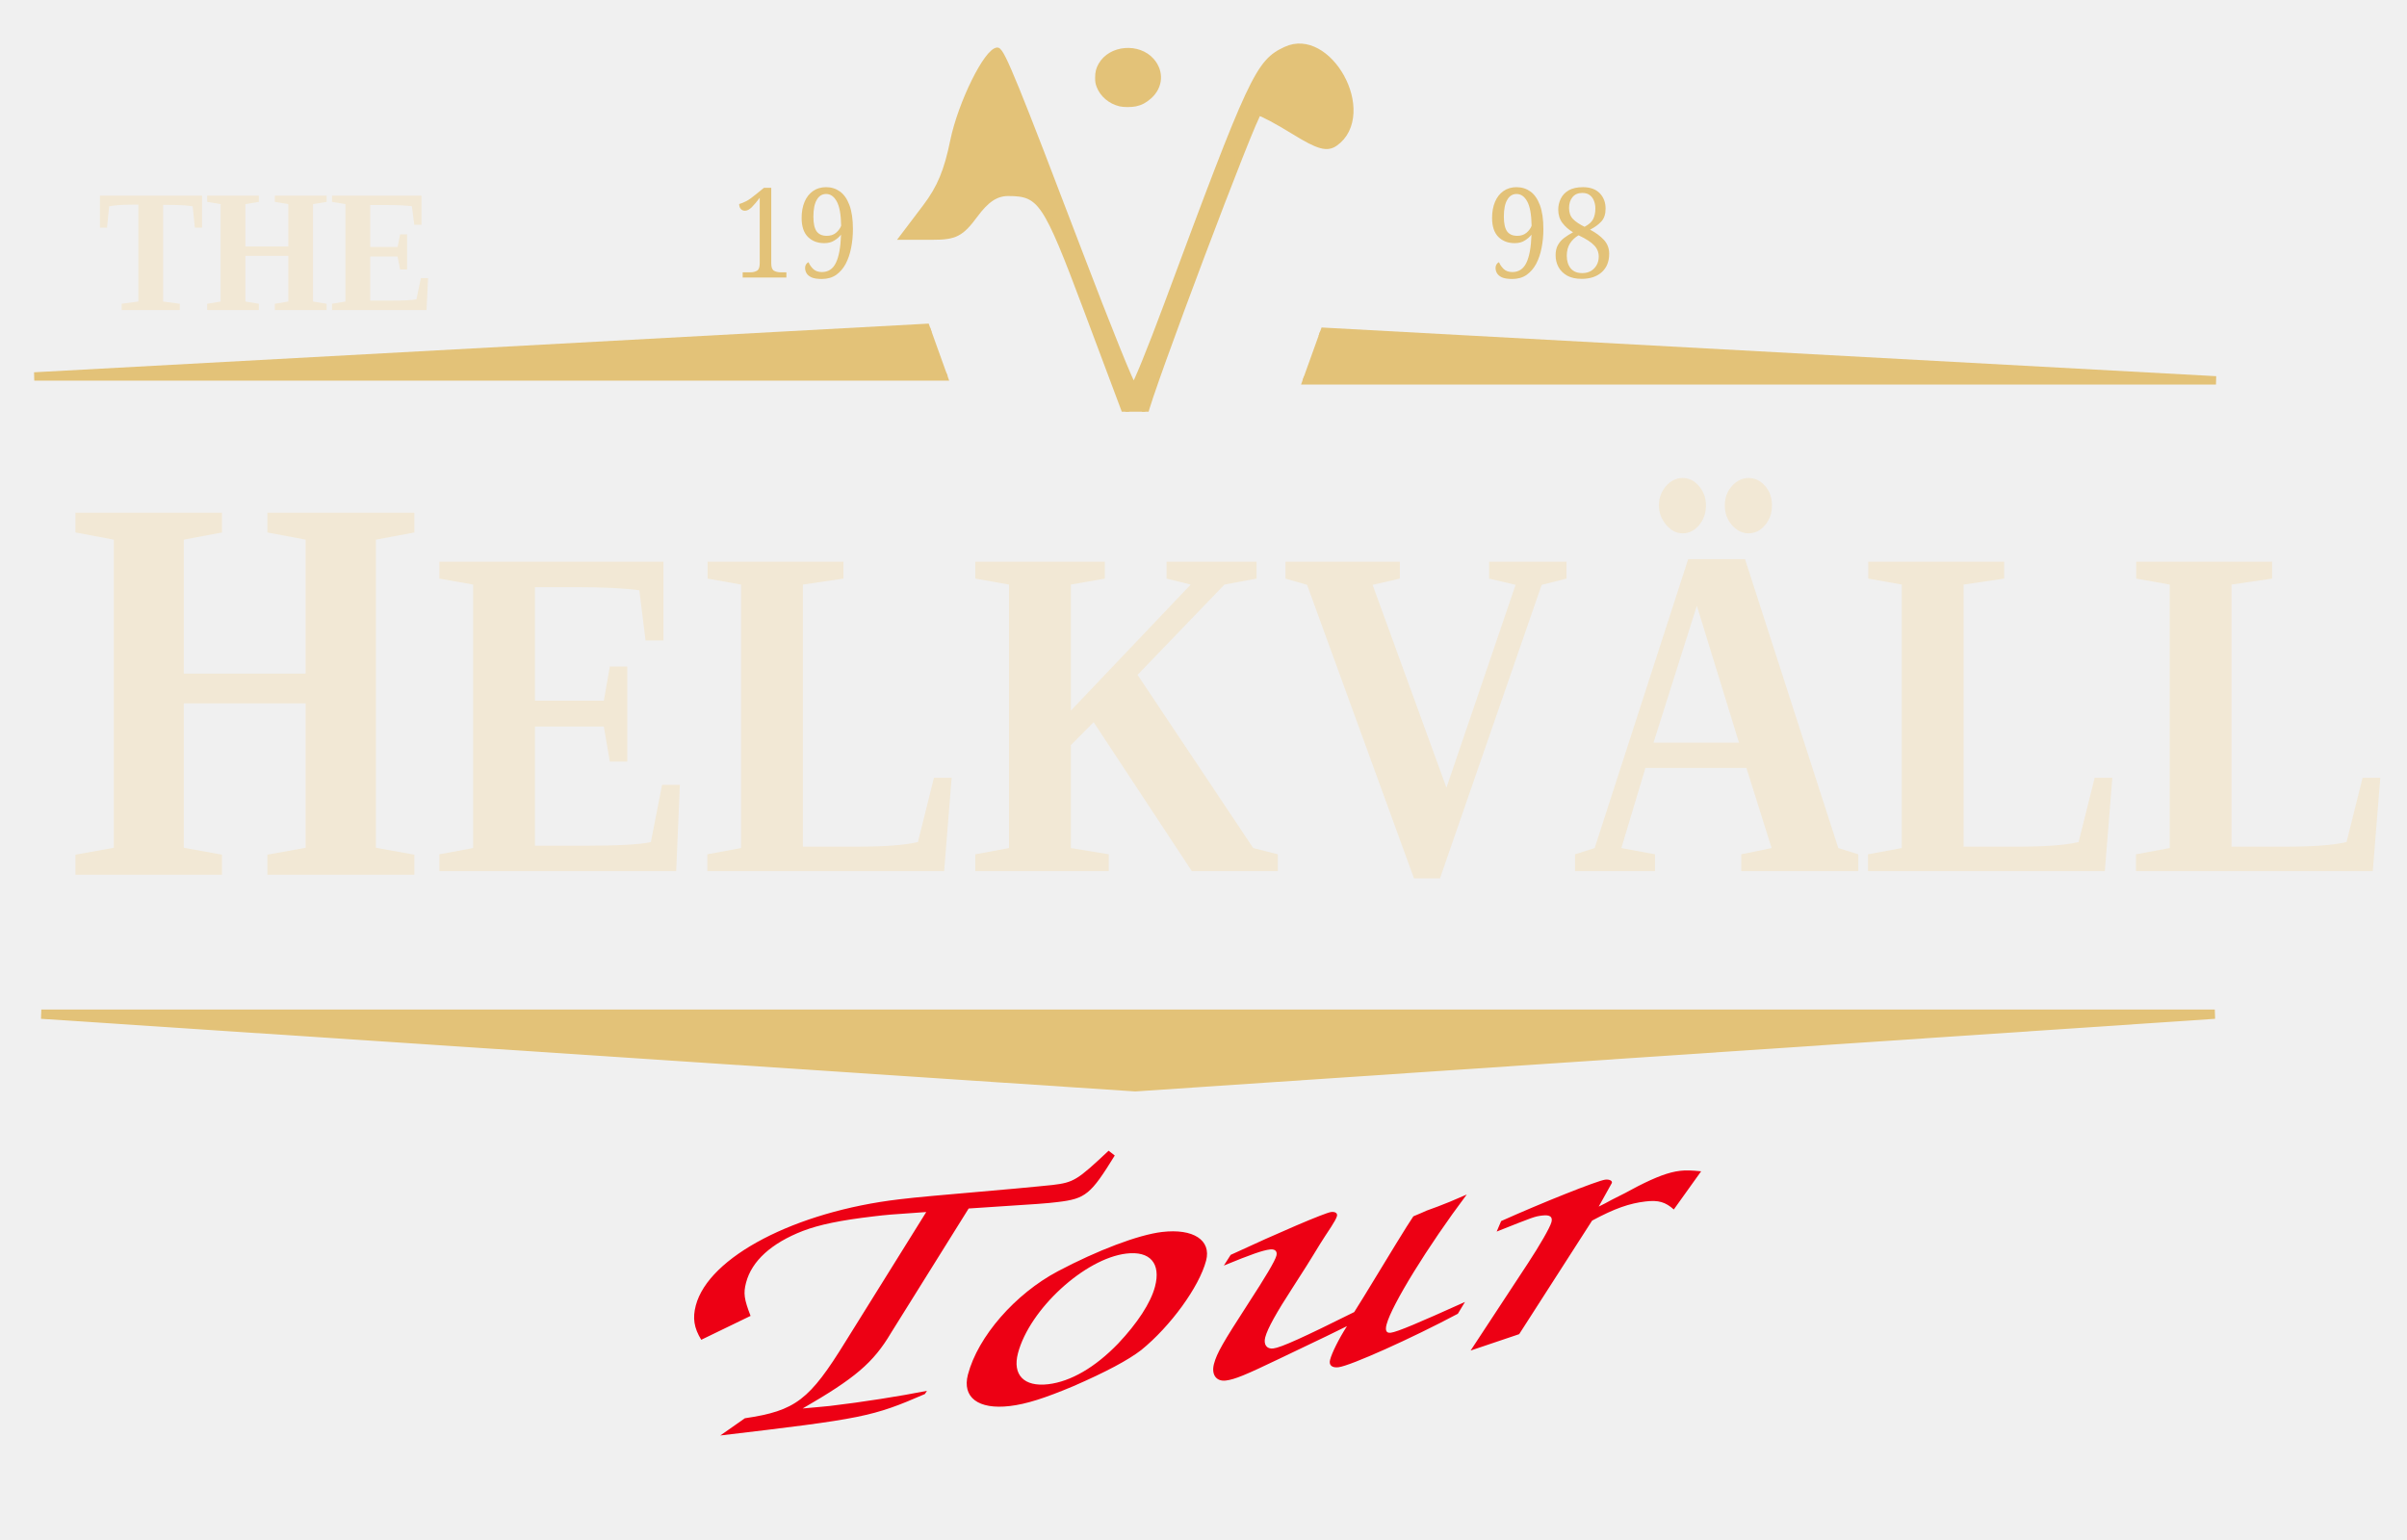
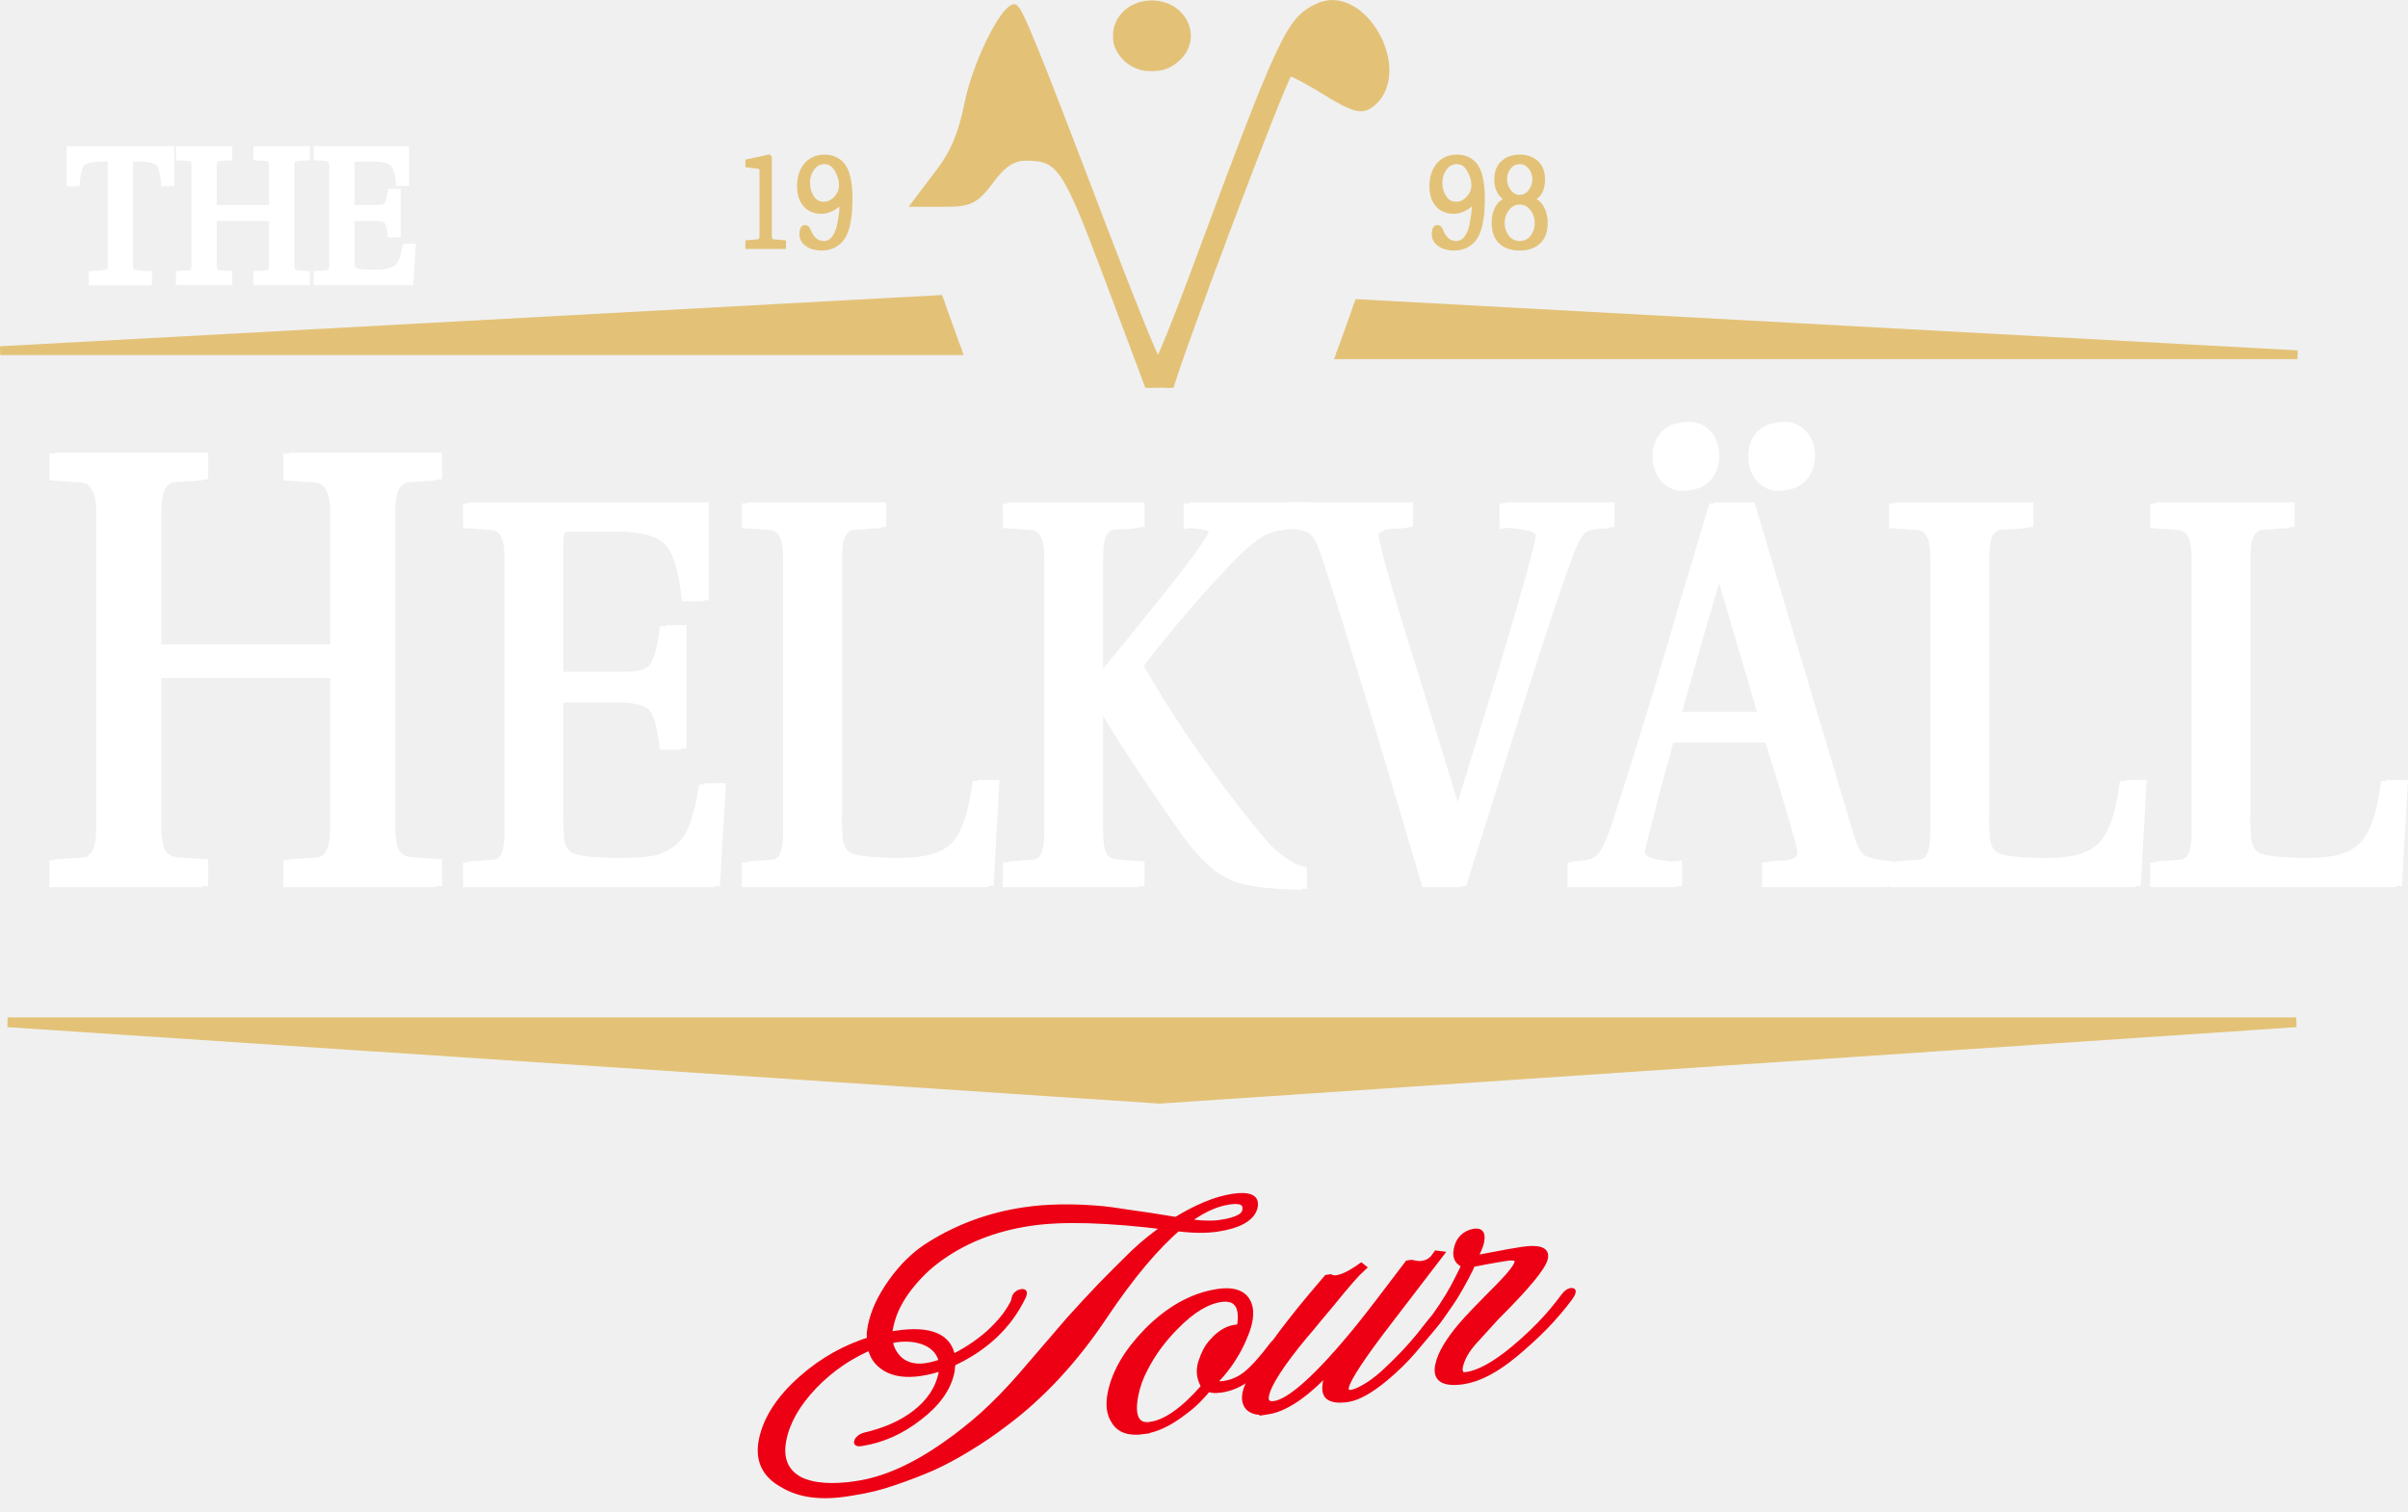
- <svg xmlns="http://www.w3.org/2000/svg" viewBox="110 130 300 192" role="img" aria-label="The Helkväll Tour 1998">
-   <defs>
-     <clipPath id="c1">
-       <path d="m 265.354,195.181 31.194,-86.851 90.562,0 22.137,91.132" />
+ <svg xmlns="http://www.w3.org/2000/svg" role="img" aria-label="The Helkväll Tour 1998" viewBox="0 0 75.414 47.345" version="1.1" id="svg1" xml:space="preserve">
+   <defs id="defs1">
+     <clipPath clipPathUnits="userSpaceOnUse" id="clipPath3618-0">
+       <path style="fill:none;stroke:#000000;stroke-width:1.279px;stroke-linecap:butt;stroke-linejoin:miter;stroke-opacity:1" d="m 265.354,195.181 31.194,-86.851 h 90.562 l 22.137,91.132" id="path3620-8" />
    </clipPath>
-     <clipPath id="c2">
-       <rect width="66.871" height="45.399" x="439.877" y="83.785" ry="2.147" />
+     <clipPath clipPathUnits="userSpaceOnUse" id="clipPath3618-9-1">
+       <path style="fill:none;stroke:#000000;stroke-width:1.279px;stroke-linecap:butt;stroke-linejoin:miter;stroke-opacity:1" d="m 265.354,195.181 31.194,-86.851 h 90.562 l 22.137,91.132" id="path3620-9-3" />
+     </clipPath>
+     <clipPath clipPathUnits="userSpaceOnUse" id="clipPath4322-1">
+       <rect style="opacity:0;fill:#ed0014;fill-opacity:1;stroke:#fae200;stroke-width:0.1;stroke-miterlimit:4;stroke-dasharray:none;stroke-opacity:1" id="rect4324-1" width="66.871" height="45.399" x="439.877" y="83.785" ry="2.147" />
    </clipPath>
  </defs>
-   <g fill="#f2e8d5" font-family="Georgia, 'Times New Roman', serif" font-weight="bold">
-     <text transform="scale(0.9218698,1.084752)" x="177.805" y="219.967" font-size="54.315">ELKVÄLL</text>
-     <text transform="scale(0.9074891,1.101942)" x="130.517" y="216.938" font-size="62.547">H</text>
-     <text transform="scale(0.9583455,1.043465)" x="127.449" y="161.631" font-size="20.867">THE</text>
+   <g id="layer5" transform="translate(-115.8875,-124.6187)">
+     <g id="g4" style="display:inline">
+       <g aria-label="HELKVÄLL" transform="scale(0.9217016,1.08495)" id="text2816-93" style="font-weight:bold;font-size:14.582px;line-height:0%;font-family:'Noto Serif CJK SC';-inkscape-font-specification:'Noto Serif CJK SC, Bold';fill:#ffffff;stroke:#ffffff;stroke-width:0.265">
+         <path d="m 140.433,140.34 h -4.939 v -0.513 q 0.549,-0.035 0.903,-0.053 0.354,-0.018 0.513,-0.248 0.177,-0.248 0.177,-0.832 v -4.391 h -6.196 v 4.391 q 0,0.584 0.159,0.832 0.177,0.23 0.531,0.248 0.354,0.018 0.903,0.053 v 0.513 h -4.939 v -0.513 q 0.549,-0.035 0.903,-0.053 0.354,-0.018 0.513,-0.248 0.177,-0.248 0.177,-0.832 v -8.958 q 0,-0.584 -0.177,-0.814 -0.159,-0.248 -0.513,-0.266 -0.354,-0.018 -0.903,-0.053 v -0.513 h 4.939 v 0.513 q -0.549,0.035 -0.903,0.053 -0.354,0.018 -0.531,0.266 -0.159,0.23 -0.159,0.814 v 3.895 h 6.196 v -3.895 q 0,-0.584 -0.177,-0.814 -0.159,-0.248 -0.513,-0.266 -0.354,-0.018 -0.903,-0.053 v -0.513 h 4.939 v 0.513 q -0.549,0.035 -0.903,0.053 -0.354,0.018 -0.531,0.266 -0.159,0.23 -0.159,0.814 v 8.958 q 0,0.584 0.159,0.832 0.177,0.23 0.531,0.248 0.354,0.018 0.903,0.053 z" style="font-weight:normal;font-size:17.704px;font-family:UnGungseo;-inkscape-font-specification:'UnGungseo, Normal'" id="path32" />
+         <path d="m 150.068,137.637 -0.187,2.703 h -8.281 v -0.453 q 0.484,-0.031 0.797,-0.047 0.312,-0.016 0.453,-0.219 0.156,-0.219 0.156,-0.734 v -7.906 q 0,-0.516 -0.156,-0.719 -0.141,-0.219 -0.453,-0.234 -0.312,-0.016 -0.797,-0.047 v -0.453 h 7.89 v 2.562 h -0.469 q -0.156,-1.25 -0.625,-1.625 -0.453,-0.391 -1.734,-0.391 h -1.531 q -0.375,0 -0.484,0.094 -0.094,0.094 -0.094,0.469 v 3.781 h 2.187 q 0.875,0 1.141,-0.25 0.266,-0.25 0.391,-1.094 h 0.469 v 3.297 h -0.469 q -0.125,-0.859 -0.391,-1.109 -0.266,-0.25 -1.141,-0.25 h -2.187 v 3.453 q -0.016,0.141 0,0.328 0.016,0.187 0.031,0.344 0.016,0.156 0.109,0.297 0.094,0.141 0.25,0.203 0.359,0.156 1.625,0.156 0.781,0 1.219,-0.062 0.437,-0.062 0.828,-0.266 0.406,-0.219 0.625,-0.656 0.219,-0.437 0.359,-1.172 z" style="font-weight:normal;font-size:15.624px;line-height:125%;font-family:UnGungseo;-inkscape-font-specification:'UnGungseo, Normal'" id="path34" />
+         <path d="m 159.364,137.543 -0.187,2.797 h -8.109 v -0.453 q 0.484,-0.031 0.797,-0.047 0.312,-0.016 0.453,-0.219 0.156,-0.219 0.156,-0.734 v -7.906 q 0,-0.516 -0.156,-0.719 -0.141,-0.219 -0.453,-0.234 -0.312,-0.016 -0.797,-0.047 v -0.453 h 4.453 v 0.453 q -0.5,0.031 -0.844,0.047 -0.328,0.016 -0.5,0.234 -0.156,0.203 -0.156,0.719 v 7.484 q -0.016,0.141 0,0.328 0.016,0.187 0.031,0.344 0.016,0.156 0.109,0.297 0.094,0.141 0.25,0.203 0.359,0.156 1.672,0.156 1.422,0 2,-0.437 0.594,-0.437 0.812,-1.812 z" style="font-weight:normal;font-size:15.624px;line-height:125%;font-family:UnGungseo;-inkscape-font-specification:'UnGungseo, Normal'" id="path36" />
+         <path d="m 169.879,129.981 q -0.906,0.047 -1.344,0.219 -0.437,0.172 -1.109,0.75 -1.625,1.422 -3.187,3.156 1.547,2.312 3.765,4.656 0.344,0.359 0.547,0.562 0.203,0.187 0.562,0.422 0.359,0.219 0.703,0.297 v 0.375 q -0.359,-0.016 -0.672,-0.031 -0.312,-0.016 -0.594,-0.047 -0.266,-0.031 -0.516,-0.078 -0.25,-0.047 -0.484,-0.141 -0.234,-0.094 -0.469,-0.234 -0.219,-0.156 -0.469,-0.359 -0.234,-0.219 -0.484,-0.5 -0.5,-0.562 -1.859,-2.297 -1.344,-1.75 -1.344,-1.969 h -0.031 v 4.125 q 0,0.516 0.141,0.734 0.156,0.203 0.469,0.219 0.312,0.016 0.797,0.047 v 0.453 h -4.359 v -0.453 q 0.484,-0.031 0.797,-0.047 0.312,-0.016 0.453,-0.219 0.156,-0.219 0.156,-0.734 v -7.906 q 0,-0.516 -0.156,-0.719 -0.141,-0.219 -0.453,-0.234 -0.312,-0.016 -0.797,-0.047 v -0.453 h 4.359 v 0.453 q -0.484,0.031 -0.797,0.047 -0.312,0.016 -0.469,0.234 -0.141,0.203 -0.141,0.719 v 3.687 q 0.375,-0.344 2.203,-2.281 1.844,-1.937 1.844,-2.172 0,-0.156 -0.375,-0.203 -0.359,-0.047 -0.484,-0.031 v -0.453 h 3.797 z" style="font-weight:normal;font-size:15.624px;line-height:125%;font-family:UnGungseo;-inkscape-font-specification:'UnGungseo, Normal'" id="path38" />
+         <path d="m 180.269,129.981 q -0.656,0.031 -0.891,0.156 -0.219,0.109 -0.469,0.656 -0.484,1.062 -1.641,4.156 l -2,5.39 h -1.109 q -0.203,-0.594 -1,-2.859 -0.797,-2.281 -1.328,-3.719 -0.516,-1.453 -1.062,-2.859 -0.234,-0.609 -0.469,-0.75 -0.234,-0.141 -0.906,-0.172 v -0.453 h 4.031 v 0.453 q -0.156,0.016 -0.422,0.016 -0.25,0 -0.5,0.094 -0.25,0.078 -0.25,0.234 0,0.406 1.437,4.281 l 1.453,4.015 0.031,0.031 1.625,-4.484 q 1.25,-3.547 1.25,-3.844 0,-0.234 -0.531,-0.297 -0.516,-0.078 -0.703,-0.047 v -0.453 h 3.453 z" style="font-weight:normal;font-size:15.624px;line-height:125%;font-family:UnGungseo;-inkscape-font-specification:'UnGungseo, Normal'" id="path40" />
+         <path d="m 186.816,127.434 q 0.266,0.234 0.266,0.609 0,0.375 -0.266,0.625 -0.266,0.234 -0.641,0.234 -0.375,0 -0.641,-0.234 -0.266,-0.25 -0.266,-0.625 0,-0.375 0.25,-0.609 0.266,-0.234 0.656,-0.234 0.391,0 0.641,0.234 z m -3.25,0 q 0.266,0.234 0.266,0.609 0,0.375 -0.266,0.625 -0.266,0.234 -0.641,0.234 -0.375,0 -0.641,-0.234 -0.266,-0.25 -0.266,-0.625 0,-0.375 0.25,-0.609 0.266,-0.234 0.656,-0.234 0.391,0 0.641,0.234 z m 6.171,12.905 h -4 v -0.453 q 0.172,-0.016 0.437,-0.016 0.266,0 0.516,-0.094 0.25,-0.094 0.25,-0.297 0,-0.25 -1.125,-3.312 h -3.5 q -1.016,3.156 -1.016,3.328 0,0.25 0.531,0.344 0.531,0.078 0.734,0.047 v 0.453 h -3.437 v -0.453 q 0.703,-0.031 0.937,-0.219 0.25,-0.203 0.516,-0.859 0.531,-1.375 1.047,-2.812 0.531,-1.437 1.281,-3.625 0.766,-2.187 1,-2.844 h 1.156 l 3.312,9.421 q 0.203,0.594 0.422,0.734 0.234,0.141 0.937,0.203 z m -4.109,-4.765 -1.547,-4.468 h -0.047 q -0.125,0.359 -0.687,1.984 -0.547,1.609 -0.828,2.484 z" style="font-weight:normal;font-size:15.624px;line-height:125%;font-family:UnGungseo;-inkscape-font-specification:'UnGungseo, Normal'" id="path42" />
+         <path d="m 198.346,137.543 -0.187,2.797 h -8.109 v -0.453 q 0.484,-0.031 0.797,-0.047 0.312,-0.016 0.453,-0.219 0.156,-0.219 0.156,-0.734 v -7.906 q 0,-0.516 -0.156,-0.719 -0.141,-0.219 -0.453,-0.234 -0.312,-0.016 -0.797,-0.047 v -0.453 h 4.453 v 0.453 q -0.5,0.031 -0.844,0.047 -0.328,0.016 -0.5,0.234 -0.156,0.203 -0.156,0.719 v 7.484 q -0.016,0.141 0,0.328 0.016,0.187 0.031,0.344 0.016,0.156 0.109,0.297 0.094,0.141 0.25,0.203 0.359,0.156 1.672,0.156 1.422,0 2,-0.437 0.594,-0.437 0.812,-1.812 z" style="font-weight:normal;font-size:15.624px;line-height:125%;font-family:UnGungseo;-inkscape-font-specification:'UnGungseo, Normal'" id="path44" />
+         <path d="m 207.221,137.543 -0.187,2.797 h -8.109 v -0.453 q 0.484,-0.031 0.797,-0.047 0.312,-0.016 0.453,-0.219 0.156,-0.219 0.156,-0.734 v -7.906 q 0,-0.516 -0.156,-0.719 -0.141,-0.219 -0.453,-0.234 -0.312,-0.016 -0.797,-0.047 v -0.453 h 4.453 v 0.453 q -0.5,0.031 -0.844,0.047 -0.328,0.016 -0.5,0.234 -0.156,0.203 -0.156,0.719 v 7.484 q -0.016,0.141 0,0.328 0.016,0.187 0.031,0.344 0.016,0.156 0.109,0.297 0.094,0.141 0.25,0.203 0.359,0.156 1.672,0.156 1.422,0 2,-0.437 0.594,-0.437 0.812,-1.812 z" style="font-weight:normal;font-size:15.624px;line-height:125%;font-family:UnGungseo;-inkscape-font-specification:'UnGungseo, Normal'" id="path46" />
+       </g>
+       <g aria-label="HELKVÄLL" transform="scale(0.9217016,1.08495)" id="text2816-9-0" style="font-weight:bold;font-size:14.582px;line-height:0%;font-family:'Noto Serif CJK SC';-inkscape-font-specification:'Noto Serif CJK SC, Bold';fill:#ffffff;stroke:#ffffff;stroke-width:0.265">
+         <path d="m 140.622,140.309 h -4.939 v -0.513 q 0.549,-0.035 0.903,-0.053 0.354,-0.018 0.513,-0.248 0.177,-0.248 0.177,-0.832 v -4.391 h -6.196 v 4.391 q 0,0.584 0.159,0.832 0.177,0.23 0.531,0.248 0.354,0.018 0.903,0.053 v 0.513 h -4.939 v -0.513 q 0.549,-0.035 0.903,-0.053 0.354,-0.018 0.513,-0.248 0.177,-0.248 0.177,-0.832 v -8.958 q 0,-0.584 -0.177,-0.814 -0.159,-0.248 -0.513,-0.266 -0.354,-0.018 -0.903,-0.053 v -0.513 h 4.939 v 0.513 q -0.549,0.035 -0.903,0.053 -0.354,0.018 -0.531,0.266 -0.159,0.23 -0.159,0.814 v 3.895 h 6.196 v -3.895 q 0,-0.584 -0.177,-0.814 -0.159,-0.248 -0.513,-0.266 -0.354,-0.018 -0.903,-0.053 v -0.513 h 4.939 v 0.513 q -0.549,0.035 -0.903,0.053 -0.354,0.018 -0.531,0.266 -0.159,0.23 -0.159,0.814 v 8.958 q 0,0.584 0.159,0.832 0.177,0.23 0.531,0.248 0.354,0.018 0.903,0.053 z" style="font-weight:normal;font-size:17.704px;font-family:UnGungseo;-inkscape-font-specification:'UnGungseo, Normal'" id="path49" />
+         <path d="m 150.256,137.606 -0.187,2.703 h -8.281 v -0.453 q 0.484,-0.031 0.797,-0.047 0.312,-0.016 0.453,-0.219 0.156,-0.219 0.156,-0.734 v -7.906 q 0,-0.516 -0.156,-0.719 -0.141,-0.219 -0.453,-0.234 -0.312,-0.016 -0.797,-0.047 v -0.453 h 7.89 v 2.562 h -0.469 q -0.156,-1.25 -0.625,-1.625 -0.453,-0.391 -1.734,-0.391 h -1.531 q -0.375,0 -0.484,0.094 -0.094,0.094 -0.094,0.469 v 3.781 h 2.187 q 0.875,0 1.141,-0.25 0.266,-0.25 0.391,-1.094 h 0.469 v 3.297 h -0.469 q -0.125,-0.859 -0.391,-1.109 -0.266,-0.25 -1.141,-0.25 H 144.741 v 3.453 q -0.016,0.141 0,0.328 0.016,0.187 0.031,0.344 0.016,0.156 0.109,0.297 0.094,0.141 0.25,0.203 0.359,0.156 1.625,0.156 0.781,0 1.219,-0.062 0.437,-0.062 0.828,-0.266 0.406,-0.219 0.625,-0.656 0.219,-0.437 0.359,-1.172 z" style="font-weight:normal;font-size:15.624px;line-height:125%;font-family:UnGungseo;-inkscape-font-specification:'UnGungseo, Normal'" id="path51" />
+         <path d="m 159.553,137.512 -0.187,2.797 h -8.109 v -0.453 q 0.484,-0.031 0.797,-0.047 0.312,-0.016 0.453,-0.219 0.156,-0.219 0.156,-0.734 v -7.906 q 0,-0.516 -0.156,-0.719 -0.141,-0.219 -0.453,-0.234 -0.312,-0.016 -0.797,-0.047 v -0.453 h 4.453 v 0.453 q -0.5,0.031 -0.844,0.047 -0.328,0.016 -0.5,0.234 -0.156,0.203 -0.156,0.719 v 7.484 q -0.016,0.141 0,0.328 0.016,0.187 0.031,0.344 0.016,0.156 0.109,0.297 0.094,0.141 0.25,0.203 0.359,0.156 1.672,0.156 1.422,0 2,-0.437 0.594,-0.437 0.812,-1.812 z" style="font-weight:normal;font-size:15.624px;line-height:125%;font-family:UnGungseo;-inkscape-font-specification:'UnGungseo, Normal'" id="path53" />
+         <path d="m 170.068,129.95 q -0.906,0.047 -1.344,0.219 -0.437,0.172 -1.109,0.75 -1.625,1.422 -3.187,3.156 1.547,2.312 3.765,4.656 0.344,0.359 0.547,0.562 0.203,0.187 0.562,0.422 0.359,0.219 0.703,0.297 v 0.375 q -0.359,-0.016 -0.672,-0.031 -0.312,-0.016 -0.594,-0.047 -0.266,-0.031 -0.516,-0.078 -0.25,-0.047 -0.484,-0.141 -0.234,-0.094 -0.469,-0.234 -0.219,-0.156 -0.469,-0.359 -0.234,-0.219 -0.484,-0.5 -0.5,-0.562 -1.859,-2.297 -1.344,-1.75 -1.344,-1.969 h -0.031 v 4.125 q 0,0.516 0.141,0.734 0.156,0.203 0.469,0.219 0.312,0.016 0.797,0.047 v 0.453 h -4.359 v -0.453 q 0.484,-0.031 0.797,-0.047 0.312,-0.016 0.453,-0.219 0.156,-0.219 0.156,-0.734 v -7.906 q 0,-0.516 -0.156,-0.719 -0.141,-0.219 -0.453,-0.234 -0.312,-0.016 -0.797,-0.047 v -0.453 h 4.359 v 0.453 q -0.484,0.031 -0.797,0.047 -0.312,0.016 -0.469,0.234 -0.141,0.203 -0.141,0.719 v 3.687 q 0.375,-0.344 2.203,-2.281 1.844,-1.937 1.844,-2.172 0,-0.156 -0.375,-0.203 -0.359,-0.047 -0.484,-0.031 v -0.453 h 3.797 z" style="font-weight:normal;font-size:15.624px;line-height:125%;font-family:UnGungseo;-inkscape-font-specification:'UnGungseo, Normal'" id="path55" />
+         <path d="m 180.458,129.95 q -0.656,0.031 -0.891,0.156 -0.219,0.109 -0.469,0.656 -0.484,1.062 -1.641,4.156 l -2,5.39 h -1.109 q -0.203,-0.594 -1,-2.859 -0.797,-2.281 -1.328,-3.719 -0.516,-1.453 -1.062,-2.859 -0.234,-0.609 -0.469,-0.75 -0.234,-0.141 -0.906,-0.172 v -0.453 h 4.031 v 0.453 q -0.156,0.016 -0.422,0.016 -0.25,0 -0.5,0.094 -0.25,0.078 -0.25,0.234 0,0.406 1.437,4.281 l 1.453,4.015 0.031,0.031 1.625,-4.484 q 1.25,-3.547 1.25,-3.844 0,-0.234 -0.531,-0.297 -0.516,-0.078 -0.703,-0.047 v -0.453 h 3.453 z" style="font-weight:normal;font-size:15.624px;line-height:125%;font-family:UnGungseo;-inkscape-font-specification:'UnGungseo, Normal'" id="path57" />
+         <path d="m 187.004,127.403 q 0.266,0.234 0.266,0.609 0,0.375 -0.266,0.625 -0.266,0.234 -0.641,0.234 -0.375,0 -0.641,-0.234 -0.266,-0.25 -0.266,-0.625 0,-0.375 0.25,-0.609 0.266,-0.234 0.656,-0.234 0.391,0 0.641,0.234 z m -3.25,0 q 0.266,0.234 0.266,0.609 0,0.375 -0.266,0.625 -0.266,0.234 -0.641,0.234 -0.375,0 -0.641,-0.234 -0.266,-0.25 -0.266,-0.625 0,-0.375 0.25,-0.609 0.266,-0.234 0.656,-0.234 0.391,0 0.641,0.234 z m 6.171,12.905 h -4 v -0.453 q 0.172,-0.016 0.437,-0.016 0.266,0 0.516,-0.094 0.25,-0.094 0.25,-0.297 0,-0.25 -1.125,-3.312 h -3.5 q -1.016,3.156 -1.016,3.328 0,0.25 0.531,0.344 0.531,0.078 0.734,0.047 v 0.453 h -3.437 v -0.453 q 0.703,-0.031 0.937,-0.219 0.25,-0.203 0.516,-0.859 0.531,-1.375 1.047,-2.812 0.531,-1.437 1.281,-3.625 0.766,-2.187 1,-2.844 h 1.156 l 3.312,9.421 q 0.203,0.594 0.422,0.734 0.234,0.141 0.937,0.203 z m -4.109,-4.765 -1.547,-4.468 h -0.047 q -0.125,0.359 -0.687,1.984 -0.547,1.609 -0.828,2.484 z" style="font-weight:normal;font-size:15.624px;line-height:125%;font-family:UnGungseo;-inkscape-font-specification:'UnGungseo, Normal'" id="path59" />
+         <path d="m 198.534,137.512 -0.187,2.797 h -8.109 v -0.453 q 0.484,-0.031 0.797,-0.047 0.312,-0.016 0.453,-0.219 0.156,-0.219 0.156,-0.734 v -7.906 q 0,-0.516 -0.156,-0.719 -0.141,-0.219 -0.453,-0.234 -0.312,-0.016 -0.797,-0.047 v -0.453 h 4.453 v 0.453 q -0.5,0.031 -0.844,0.047 -0.328,0.016 -0.5,0.234 -0.156,0.203 -0.156,0.719 v 7.484 q -0.016,0.141 0,0.328 0.016,0.187 0.031,0.344 0.016,0.156 0.109,0.297 0.094,0.141 0.25,0.203 0.359,0.156 1.672,0.156 1.422,0 2,-0.437 0.594,-0.437 0.812,-1.812 z" style="font-weight:normal;font-size:15.624px;line-height:125%;font-family:UnGungseo;-inkscape-font-specification:'UnGungseo, Normal'" id="path61" />
+         <path d="m 207.409,137.512 -0.187,2.797 h -8.109 v -0.453 q 0.484,-0.031 0.797,-0.047 0.312,-0.016 0.453,-0.219 0.156,-0.219 0.156,-0.734 v -7.906 q 0,-0.516 -0.156,-0.719 -0.141,-0.219 -0.453,-0.234 -0.312,-0.016 -0.797,-0.047 v -0.453 h 4.453 v 0.453 q -0.5,0.031 -0.844,0.047 -0.328,0.016 -0.5,0.234 -0.156,0.203 -0.156,0.719 v 7.484 q -0.016,0.141 0,0.328 0.016,0.187 0.031,0.344 0.016,0.156 0.109,0.297 0.094,0.141 0.25,0.203 0.359,0.156 1.672,0.156 1.422,0 2,-0.437 0.594,-0.437 0.812,-1.812 z" style="font-weight:normal;font-size:15.624px;line-height:125%;font-family:UnGungseo;-inkscape-font-specification:'UnGungseo, Normal'" id="path63" />
+       </g>
+       <path style="fill:#e3c278;fill-opacity:1;stroke:#e3c278;stroke-width:0.306px;stroke-linecap:butt;stroke-linejoin:miter;stroke-opacity:1" d="m 116.127,156.639 h 71.674 l -35.6,2.395 z" id="path2845-40" />
+       <g aria-label="THE" transform="scale(0.9583455,1.043465)" id="text2816-4-0" style="font-size:5.644px;line-height:0%;font-family:UnGungseo;-inkscape-font-specification:'UnGungseo, Normal';fill:#ffffff;stroke:#ffffff;stroke-width:0.265">
+         <path d="m 126.486,124.886 h -0.169 q -0.051,-0.474 -0.209,-0.604 -0.152,-0.135 -0.638,-0.135 h -0.333 v 3.183 q 0,0.175 0.028,0.226 0.028,0.062 0.152,0.096 0.13,0.034 0.243,0.034 0.119,0 0.198,0.006 v 0.164 h -1.801 v -0.164 q 0.079,-0.006 0.192,-0.006 0.119,0 0.243,-0.034 0.13,-0.034 0.158,-0.096 0.028,-0.051 0.028,-0.226 v -3.183 h -0.333 q -0.485,0 -0.643,0.135 -0.152,0.13 -0.203,0.604 h -0.169 v -0.937 h 3.257 z" style="line-height:125%" id="path66" />
+         <path d="m 130.917,127.855 h -1.575 v -0.164 q 0.175,-0.011 0.288,-0.017 0.113,-0.006 0.164,-0.079 0.056,-0.079 0.056,-0.265 v -1.4 h -1.976 v 1.4 q 0,0.186 0.051,0.265 0.056,0.073 0.169,0.079 0.113,0.006 0.288,0.017 v 0.164 h -1.575 v -0.164 q 0.175,-0.011 0.288,-0.017 0.113,-0.006 0.164,-0.079 0.056,-0.079 0.056,-0.265 v -2.856 q 0,-0.186 -0.056,-0.26 -0.051,-0.079 -0.164,-0.085 -0.113,-0.006 -0.288,-0.017 v -0.164 h 1.575 v 0.164 q -0.175,0.011 -0.288,0.017 -0.113,0.006 -0.169,0.085 -0.051,0.073 -0.051,0.26 v 1.242 h 1.976 v -1.242 q 0,-0.186 -0.056,-0.26 -0.051,-0.079 -0.164,-0.085 -0.113,-0.006 -0.288,-0.017 v -0.164 h 1.575 v 0.164 q -0.175,0.011 -0.288,0.017 -0.113,0.006 -0.169,0.085 -0.051,0.073 -0.051,0.26 v 2.856 q 0,0.186 0.051,0.265 0.056,0.073 0.169,0.079 0.113,0.006 0.288,0.017 z" style="line-height:125%" id="path68" />
+         <path d="m 134.371,126.879 -0.068,0.976 h -2.992 v -0.164 q 0.175,-0.011 0.288,-0.017 0.113,-0.006 0.164,-0.079 0.056,-0.079 0.056,-0.265 v -2.856 q 0,-0.186 -0.056,-0.26 -0.051,-0.079 -0.164,-0.085 -0.113,-0.006 -0.288,-0.017 v -0.164 h 2.85 v 0.926 h -0.169 q -0.056,-0.452 -0.226,-0.587 -0.164,-0.141 -0.627,-0.141 h -0.553 q -0.135,0 -0.175,0.034 -0.034,0.034 -0.034,0.169 v 1.366 h 0.79 q 0.316,0 0.412,-0.09 0.096,-0.09 0.141,-0.395 h 0.169 v 1.191 h -0.169 q -0.045,-0.31 -0.141,-0.401 -0.096,-0.09 -0.412,-0.09 h -0.79 v 1.247 q -0.006,0.051 0,0.119 0.006,0.068 0.011,0.124 0.006,0.056 0.04,0.107 0.034,0.051 0.09,0.073 0.13,0.056 0.587,0.056 0.282,0 0.44,-0.023 0.158,-0.023 0.299,-0.096 0.147,-0.079 0.226,-0.237 0.079,-0.158 0.13,-0.423 z" style="line-height:125%" id="path70" />
+       </g>
+       <g aria-label="19                     98" transform="scale(0.9583455,1.043465)" id="text2816-4-8-62" style="font-size:3.175px;line-height:0%;font-family:'Bitstream Vera Sans';fill:#e3c278;stroke:#e3c278;stroke-width:0.15">
+         <path d="m 146.534,126.827 h -1.176 v -0.114 l 0.332,-0.028 q 0.13,-0.008 0.13,-0.193 V 124.577 q 0,-0.071 -0.016,-0.107 -0.016,-0.04 -0.079,-0.047 l -0.367,-0.043 v -0.099 l 0.695,-0.138 0.02,0.024 v 2.325 q 0,0.059 0.008,0.095 0.008,0.035 0.035,0.067 0.032,0.028 0.087,0.032 l 0.332,0.028 z" style="font-size:3.948px;line-height:125%;font-family:UnBatang;-inkscape-font-specification:UnBatang" id="path73" />
+         <path d="m 148.706,125.402 q 0,0.237 -0.016,0.418 -0.016,0.178 -0.071,0.387 -0.055,0.209 -0.154,0.347 -0.095,0.134 -0.272,0.229 -0.178,0.091 -0.422,0.091 -0.138,0 -0.276,-0.035 -0.138,-0.035 -0.257,-0.134 -0.114,-0.099 -0.114,-0.245 0,-0.201 0.107,-0.201 0.075,0 0.111,0.083 0.162,0.395 0.505,0.395 0.186,0 0.312,-0.142 0.13,-0.142 0.186,-0.371 0.055,-0.233 0.075,-0.414 0.02,-0.186 0.02,-0.371 h -0.008 q -0.099,0.142 -0.292,0.237 -0.189,0.095 -0.371,0.095 -0.336,0 -0.529,-0.201 -0.193,-0.201 -0.193,-0.545 0,-0.399 0.221,-0.64 0.221,-0.241 0.608,-0.241 0.213,0 0.367,0.079 0.158,0.075 0.245,0.193 0.087,0.114 0.138,0.292 0.051,0.174 0.067,0.336 0.016,0.158 0.016,0.359 z m -0.288,-0.403 q 0,-0.249 -0.15,-0.482 -0.15,-0.237 -0.399,-0.237 -0.249,0 -0.399,0.197 -0.15,0.193 -0.15,0.434 0,0.253 0.138,0.45 0.138,0.197 0.387,0.197 0.225,0 0.399,-0.174 0.174,-0.178 0.174,-0.387 z" style="font-size:3.948px;line-height:125%;font-family:UnBatang;-inkscape-font-specification:UnBatang" id="path75" />
+         <path d="m 169.371,125.402 q 0,0.237 -0.016,0.418 -0.016,0.178 -0.071,0.387 -0.055,0.209 -0.154,0.347 -0.095,0.134 -0.272,0.229 -0.178,0.091 -0.422,0.091 -0.138,0 -0.276,-0.035 -0.138,-0.035 -0.257,-0.134 -0.114,-0.099 -0.114,-0.245 0,-0.201 0.107,-0.201 0.075,0 0.111,0.083 0.162,0.395 0.505,0.395 0.186,0 0.312,-0.142 0.13,-0.142 0.186,-0.371 0.055,-0.233 0.075,-0.414 0.02,-0.186 0.02,-0.371 h -0.008 q -0.099,0.142 -0.292,0.237 -0.189,0.095 -0.371,0.095 -0.336,0 -0.529,-0.201 -0.193,-0.201 -0.193,-0.545 0,-0.399 0.221,-0.64 0.221,-0.241 0.608,-0.241 0.213,0 0.367,0.079 0.158,0.075 0.245,0.193 0.087,0.114 0.138,0.292 0.051,0.174 0.067,0.336 0.016,0.158 0.016,0.359 z m -0.288,-0.403 q 0,-0.249 -0.15,-0.482 -0.15,-0.237 -0.399,-0.237 -0.249,0 -0.399,0.197 -0.15,0.193 -0.15,0.434 0,0.253 0.138,0.45 0.138,0.197 0.387,0.197 0.225,0 0.399,-0.174 0.174,-0.178 0.174,-0.387 z" style="font-size:3.948px;line-height:125%;font-family:UnBatang;-inkscape-font-specification:UnBatang" id="path77" />
+         <path d="m 171.428,126.109 q 0,0.383 -0.229,0.576 -0.225,0.189 -0.612,0.189 -0.387,0 -0.616,-0.189 -0.225,-0.193 -0.225,-0.576 0,-0.261 0.118,-0.45 0.122,-0.189 0.363,-0.245 v -0.012 q -0.197,-0.055 -0.296,-0.209 -0.099,-0.158 -0.099,-0.379 0,-0.328 0.213,-0.497 0.213,-0.174 0.541,-0.174 0.332,0 0.541,0.17 0.213,0.17 0.213,0.501 0,0.489 -0.395,0.588 v 0.012 q 0.241,0.055 0.359,0.245 0.122,0.186 0.122,0.45 z m -0.489,-0.928 q 0.138,-0.17 0.138,-0.375 0,-0.205 -0.138,-0.363 -0.138,-0.162 -0.351,-0.162 -0.217,0 -0.355,0.162 -0.134,0.158 -0.134,0.363 0,0.201 0.138,0.375 0.142,0.17 0.351,0.17 0.213,0 0.351,-0.17 z m 0.213,0.94 q 0,-0.245 -0.158,-0.434 -0.158,-0.193 -0.407,-0.193 -0.249,0 -0.407,0.193 -0.158,0.189 -0.158,0.434 0,0.245 0.154,0.43 0.158,0.186 0.411,0.186 0.257,0 0.411,-0.182 0.154,-0.186 0.154,-0.434 z" style="font-size:3.948px;line-height:125%;font-family:UnBatang;-inkscape-font-specification:UnBatang" id="path79" />
+       </g>
+       <g aria-label="Tour" transform="matrix(1.124224,-0.1692526,-0.1895901,0.9180454,0,0)" id="text2816-4-4-7" style="font-size:13.141px;line-height:0%;font-family:'Imperial Script';-inkscape-font-specification:'Imperial Script, Normal';fill:#ed0014;stroke:#ed0014;stroke-width:0.295">
+         <path d="m 163.238,216.75 q -1.064,0 -1.84,-0.644 -0.867,-0.67 -0.867,-1.695 0,-1.051 0.749,-1.879 0.723,-0.802 1.774,-0.999 -0.026,-0.145 -0.053,-0.289 -0.013,-0.145 -0.013,-0.289 0,-0.696 0.315,-1.38 0.342,-0.749 0.88,-1.091 1.038,-0.683 2.418,-0.683 0.986,0 2.273,0.381 0.184,0.053 0.723,0.25 0.552,0.184 1.459,0.526 0.802,-0.526 1.485,-0.526 0.657,0 0.657,0.473 0,0.486 -0.854,0.486 -0.473,0 -1.17,-0.237 -0.841,0.867 -1.643,2.773 -0.854,2.05 -2.181,3.206 -0.46,0.407 -0.92,0.696 -0.447,0.289 -0.894,0.473 -0.447,0.171 -0.972,0.302 -0.526,0.145 -1.143,0.145 z m 0.197,-0.197 q 1.196,0 2.379,-0.946 0.486,-0.381 0.92,-0.867 0.434,-0.499 0.815,-1.104 0.184,-0.302 0.46,-0.749 0.276,-0.46 0.644,-1.051 0.329,-0.499 0.683,-0.999 0.368,-0.499 0.762,-0.999 0.184,-0.223 0.381,-0.407 0.21,-0.197 0.434,-0.368 -2.641,-0.867 -3.982,-0.867 -1.59,0 -2.563,0.88 -0.407,0.368 -0.683,0.946 -0.25,0.552 -0.25,1.13 0,0.092 0,0.171 0,0.079 0.013,0.158 0.066,-0.013 0.118,-0.013 0.053,0 0.105,0 1.406,0 1.735,1.156 0.578,-0.25 0.999,-0.71 0.447,-0.512 0.565,-1.091 0,0 -0.013,-0.013 0,-0.013 0,-0.039 0,-0.105 0.066,-0.105 0.053,0 0.053,0.066 0,0.013 0,0.039 0,0.026 -0.013,0.066 -0.342,1.406 -1.629,1.919 0.013,0.092 0.013,0.184 0.013,0.079 0.013,0.171 0,0.815 -0.644,1.38 -0.618,0.565 -1.446,0.565 -0.092,0 -0.092,-0.066 0,-0.092 0.131,-0.105 0.841,-0.092 1.34,-0.539 0.552,-0.499 0.552,-1.314 0,-0.066 -0.013,-0.118 0,-0.053 0,-0.105 -0.289,0.092 -0.618,0.092 -0.565,0 -0.986,-0.329 -0.21,-0.171 -0.355,-0.381 -0.145,-0.21 -0.223,-0.486 -0.907,0.315 -1.498,1.13 -0.578,0.815 -0.578,1.748 0,0.986 0.723,1.524 0.644,0.447 1.682,0.447 z m 8.91,-7.267 q 0.723,0 0.723,-0.381 0,-0.407 -0.552,-0.407 -0.631,0 -1.222,0.552 0.67,0.237 1.051,0.237 z m -7.622,3.482 q 0.263,0 0.539,-0.092 -0.145,-0.499 -0.578,-0.802 -0.434,-0.289 -0.946,-0.289 -0.053,0 -0.131,0.013 -0.066,0 -0.131,0.013 0.118,0.46 0.434,0.802 0.355,0.355 0.815,0.355 z" style="line-height:1.25" id="path82" />
+         <path d="m 171.438,216.132 q -0.578,0 -0.88,-0.499 -0.276,-0.421 -0.276,-1.025 0,-1.038 0.657,-1.932 0.723,-0.972 1.735,-0.972 0.513,0 0.788,0.355 0.263,0.342 0.263,0.867 0,0.237 -0.053,0.486 -0.039,0.25 -0.131,0.526 -0.197,0.578 -0.486,0.907 l 0.026,0.039 q 0.131,0.092 0.315,0.092 0.381,0 0.644,-0.25 0.263,-0.25 0.591,-0.894 0.013,-0.053 0.053,-0.053 0.026,0 0.039,0.039 0.013,0.026 -0.013,0.079 -0.276,0.578 -0.591,0.88 -0.302,0.302 -0.71,0.302 -0.263,0 -0.407,-0.145 -0.131,0.237 -0.289,0.447 -0.158,0.197 -0.355,0.355 -0.447,0.394 -0.92,0.394 z m 0.092,-0.105 q 0.696,0 1.367,-1.064 0,-0.039 0.039,-0.079 -0.237,-0.394 -0.237,-0.749 0,-0.013 0,-0.053 0,-0.053 0.013,-0.131 0.013,-0.145 0.053,-0.289 0.039,-0.158 0.131,-0.289 0.197,-0.315 0.473,-0.315 h 0.118 q 0.053,0.013 0.079,0.013 0.026,0 0.039,0 0,-1.183 -0.749,-1.183 -0.631,0 -1.196,0.762 -0.46,0.604 -0.657,1.354 -0.118,0.407 -0.118,0.854 0,1.17 0.644,1.17 z" style="line-height:1.25" id="path84" />
+         <path d="m 174.868,216.093 q -0.329,0 -0.526,-0.223 -0.184,-0.223 -0.184,-0.539 0,-0.289 0.171,-0.762 0.184,-0.473 0.512,-1.13 0.145,-0.289 0.368,-0.696 0.237,-0.421 0.565,-0.959 h 0.026 q 0.092,0.066 0.21,0.066 0.276,0 0.631,-0.276 l 0.026,0.026 q -0.197,0.223 -0.683,1.091 -0.158,0.276 -0.302,0.512 -0.131,0.237 -0.263,0.447 -0.775,1.327 -0.775,1.945 0,0.355 0.329,0.355 0.736,0 2.037,-2.3 0.184,-0.329 0.434,-0.815 0.25,-0.486 0.578,-1.13 h 0.026 q 0.092,0.039 0.171,0.066 0.079,0.026 0.158,0.026 0.289,0 0.407,-0.263 l 0.039,0.013 -1.025,1.984 q -0.907,1.735 -0.907,2.195 0,0.237 0.223,0.237 0.158,0 0.381,-0.131 0.237,-0.131 0.486,-0.407 0.315,-0.368 0.539,-0.696 0.237,-0.342 0.539,-0.92 0.039,-0.066 0.079,-0.066 0.079,0 0,0.131 -0.237,0.447 -0.512,0.894 -0.263,0.434 -0.644,0.815 -0.499,0.499 -0.88,0.499 -0.342,0 -0.526,-0.171 -0.171,-0.171 -0.171,-0.552 0,-0.315 0.131,-0.696 -0.88,1.432 -1.669,1.432 z" style="line-height:1.25" id="path86" />
+         <path d="m 180.321,216.067 q -0.788,0 -0.788,-0.696 0,-0.552 0.434,-1.262 0.145,-0.25 0.802,-1.117 0.434,-0.578 0.434,-0.815 0,-0.223 -0.368,-0.223 -0.25,0 -0.552,0.013 -0.289,0.013 -0.473,0.026 -0.039,0.21 -0.118,0.486 -0.079,0.276 -0.184,0.578 -0.066,0.184 -0.21,0.499 -0.131,0.315 -0.355,0.67 -0.039,0.053 -0.066,0.053 -0.013,0 -0.013,-0.026 0,-0.066 0.053,-0.171 0.105,-0.184 0.237,-0.447 0.131,-0.276 0.25,-0.604 0.105,-0.289 0.184,-0.604 0.092,-0.329 0.105,-0.447 -0.315,-0.197 -0.315,-0.591 0,-0.447 0.315,-0.447 0.223,0 0.223,0.407 0,0.092 -0.026,0.223 -0.026,0.131 -0.066,0.315 0.184,-0.013 0.578,-0.026 0.407,-0.026 0.775,-0.026 0.67,0 0.67,0.407 0,0.434 -1.038,1.787 -0.223,0.329 -0.499,0.749 -0.263,0.407 -0.263,0.841 0,0.118 0.053,0.223 0.053,0.105 0.223,0.105 0.565,0 1.248,-0.683 0.342,-0.342 0.631,-0.736 0.289,-0.394 0.526,-0.88 0.053,-0.105 0.092,-0.105 0.026,0 0.026,0.039 0,0.066 -0.039,0.145 -0.223,0.46 -0.539,0.894 -0.315,0.421 -0.696,0.802 -0.644,0.644 -1.248,0.644 z" style="line-height:1.25" id="path88" />
+       </g>
+       <g id="g3650-6" transform="matrix(0.2645833,0,0,0.2645833,85.82303,88.78867)" style="fill:#e3c278;fill-opacity:1;stroke:#e3c278;stroke-opacity:1">
+         <path clip-path="url(#clipPath3618-0)" id="path2845-4-9" d="M 114.567,177.42 H 385.578 L 250.97,170.092 Z" style="fill:#e3c278;fill-opacity:1;stroke:#e3c278;stroke-width:1.042px;stroke-linecap:butt;stroke-linejoin:miter;stroke-opacity:1" />
+         <path clip-path="url(#clipPath3618-9-1)" id="path2845-4-1-8" d="M 114.567,177.42 H 385.578 L 250.97,170.092 Z" style="fill:#e3c278;fill-opacity:1;stroke:#e3c278;stroke-width:1.042px;stroke-linecap:butt;stroke-linejoin:miter;stroke-opacity:1" transform="matrix(-1,0,0,1,499.2356,-0.485962)" />
+       </g>
+       <path style="color:#000000;display:inline;overflow:visible;visibility:visible;fill:#e3c278;fill-opacity:1;fill-rule:nonzero;stroke:#e3c278;stroke-width:0.805;stroke-linecap:butt;stroke-linejoin:miter;stroke-miterlimit:4;stroke-dasharray:none;stroke-dashoffset:0;stroke-opacity:1;marker:none;enable-background:accumulate" d="m 453.122,159.393 c -1.039,-0.787 -0.855,-1.227 3.499,-8.376 2.527,-4.15 5.962,-9.667 7.632,-12.259 1.67,-2.592 3.633,-5.796 4.361,-7.12 l 1.324,-2.408 -4.856,-8.392 c -5.11,-8.83 -5.775,-9.473 -9.794,-9.473 -1.486,0 -2.677,0.513 -4.106,1.767 -1.728,1.517 -2.483,1.767 -5.338,1.767 h -3.326 l 2.441,-2.089 c 1.814,-1.553 2.71,-2.943 3.488,-5.412 0.941,-2.986 4.172,-7.227 5.505,-7.227 0.55,0 2.371,2.897 10.276,16.348 3.475,5.913 6.488,10.747 6.696,10.741 0.208,-0.005 2.085,-2.988 4.171,-6.627 10.577,-18.452 11.332,-19.503 14.768,-20.532 5.394,-1.616 11.094,5.009 6.219,7.23 -1.048,0.477 -2.151,0.28 -5.15,-0.92 -2.099,-0.84 -4.08,-1.527 -4.402,-1.527 -0.513,0 -13.792,22.817 -14.212,24.42 -0.13,0.496 9.842,17.938 15.678,27.422 0.698,1.134 1.27,2.393 1.271,2.798 0.007,2.47 -2.4,-0.919 -9.718,-13.682 -6.378,-11.123 -8.406,-14.224 -8.947,-13.68 -0.385,0.387 -2.638,4.419 -5.007,8.958 -7.489,14.349 -10.182,19.118 -10.788,19.11 -0.324,-0.004 -1.082,-0.382 -1.685,-0.838 z" id="path4178-7" clip-path="url(#clipPath4322-1)" transform="matrix(0.2645833,0,0,0.4084519,27.54977,84.0004)" />
+       <path style="fill:#e3c278;fill-opacity:1;stroke:#e3c278;stroke-width:0.265;stroke-opacity:1" d="m 151.683,126.692 c -0.351,-0.085 -0.638,-0.33 -0.756,-0.645 -0.039,-0.105 -0.049,-0.163 -0.049,-0.299 2.6e-4,-0.192 0.03,-0.31 0.116,-0.462 0.351,-0.621 1.338,-0.706 1.818,-0.156 0.348,0.399 0.312,0.942 -0.086,1.298 -0.162,0.145 -0.313,0.225 -0.498,0.264 -0.151,0.032 -0.413,0.032 -0.545,1e-5 z" id="path3944-2" />
+     </g>
  </g>
-   <text transform="scale(0.9583455,1.043465)" x="209.929" y="157.746" font-size="14.92" fill="#e3c278" font-family="Georgia, serif" xml:space="preserve">19                     98</text>
-   <path fill="#e3c278" stroke="#e3c278" stroke-width="1.16" d="m 115.15,256.441 270.895,0 -134.55,9.053 -136.345,-9.053 z" />
-   <text transform="matrix(1.269395,-0.1498965,-0.2140719,0.8130554,0,0)" x="219.241" y="422.149" font-size="58.267" fill="#ed0014" font-family="'Brush Script MT', 'Segoe Script', cursive" font-style="italic">Tour</text>
-   <g transform="translate(0.6134969,0)" fill="#e3c278" stroke="#e3c278" stroke-width="1.04">
-     <path clip-path="url(#c1)" d="m 114.567,177.42 271.011,0 -134.608,-7.328 -136.403,7.328 z" />
-     <path clip-path="url(#c1)" transform="matrix(-1,0,0,1,499.2356,-0.485962)" d="m 114.567,177.42 271.011,0 -134.608,-7.328 -136.403,7.328 z" />
-   </g>
-   <path fill="#e3c278" stroke="#e3c278" stroke-width="0.8" clip-path="url(#c2)" transform="matrix(1,0,0,1.543755,-219.6319,-18.09737)" d="m 453.122,159.393 c -1.039,-0.787 -0.855,-1.227 3.499,-8.376 2.527,-4.15 5.962,-9.667 7.632,-12.259 1.67,-2.592 3.633,-5.796 4.361,-7.12 l 1.324,-2.408 -4.856,-8.392 c -5.11,-8.83 -5.775,-9.473 -9.794,-9.473 -1.486,0 -2.677,0.513 -4.106,1.767 -1.728,1.517 -2.483,1.767 -5.338,1.767 l -3.326,0 2.441,-2.089 c 1.814,-1.553 2.71,-2.943 3.488,-5.412 0.941,-2.986 4.172,-7.227 5.505,-7.227 0.55,0 2.371,2.897 10.276,16.348 3.475,5.913 6.488,10.747 6.696,10.741 0.208,-0.005 2.085,-2.988 4.171,-6.627 10.577,-18.452 11.332,-19.503 14.768,-20.532 5.394,-1.616 11.094,5.009 6.219,7.23 -1.048,0.477 -2.151,0.28 -5.15,-0.92 -2.099,-0.84 -4.08,-1.527 -4.402,-1.527 -0.513,0 -13.792,22.817 -14.212,24.42 -0.13,0.496 9.842,17.938 15.678,27.422 0.698,1.134 1.27,2.393 1.271,2.798 0.007,2.47 -2.4,-0.919 -9.718,-13.682 -6.378,-11.123 -8.406,-14.224 -8.947,-13.68 -0.385,0.387 -2.638,4.419 -5.007,8.958 -7.489,14.349 -10.182,19.118 -10.788,19.11 -0.324,-0.004 -1.082,-0.382 -1.685,-0.838 z" />
-   <path fill="#e3c278" d="m 249.534,143.258 c -1.328,-0.322 -2.413,-1.246 -2.857,-2.437 -0.149,-0.398 -0.184,-0.618 -0.184,-1.129 9.8e-4,-0.724 0.113,-1.172 0.437,-1.746 1.325,-2.346 5.056,-2.667 6.871,-0.591 1.316,1.506 1.181,3.559 -0.324,4.905 -0.611,0.546 -1.183,0.849 -1.883,0.998 -0.571,0.121 -1.561,0.121 -2.06,4e-5 z" />
</svg>
